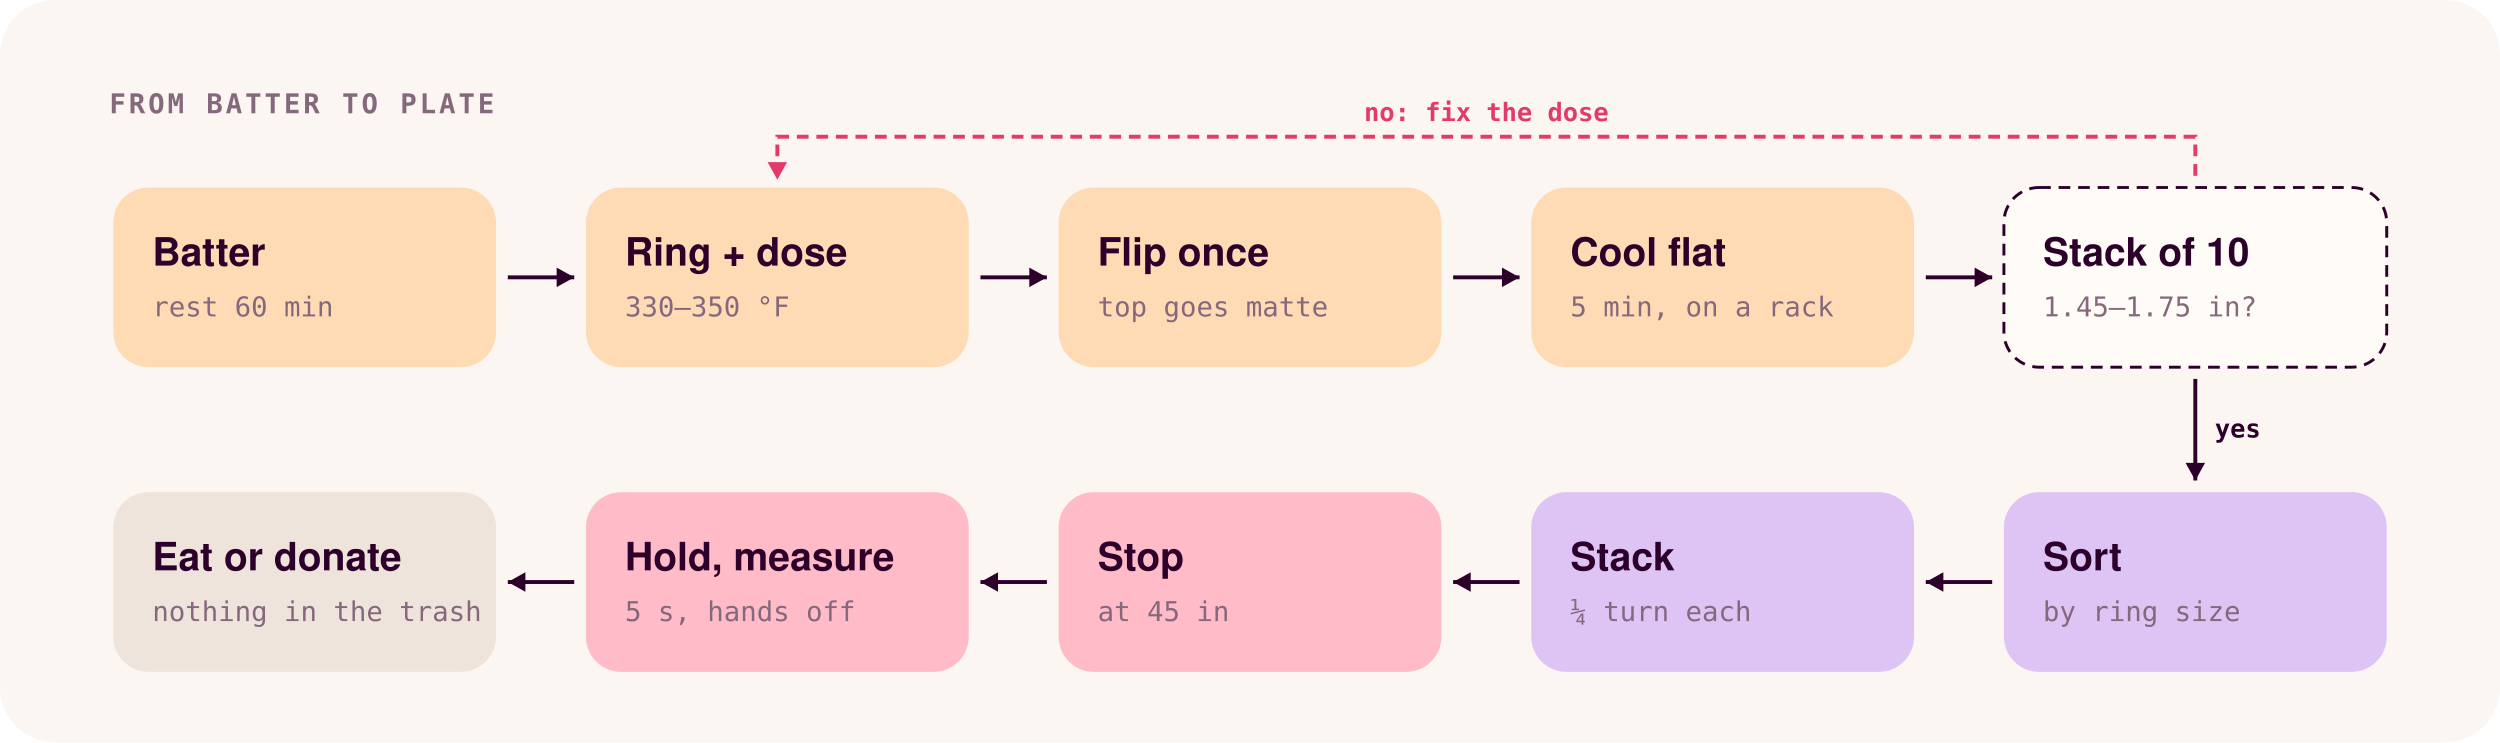
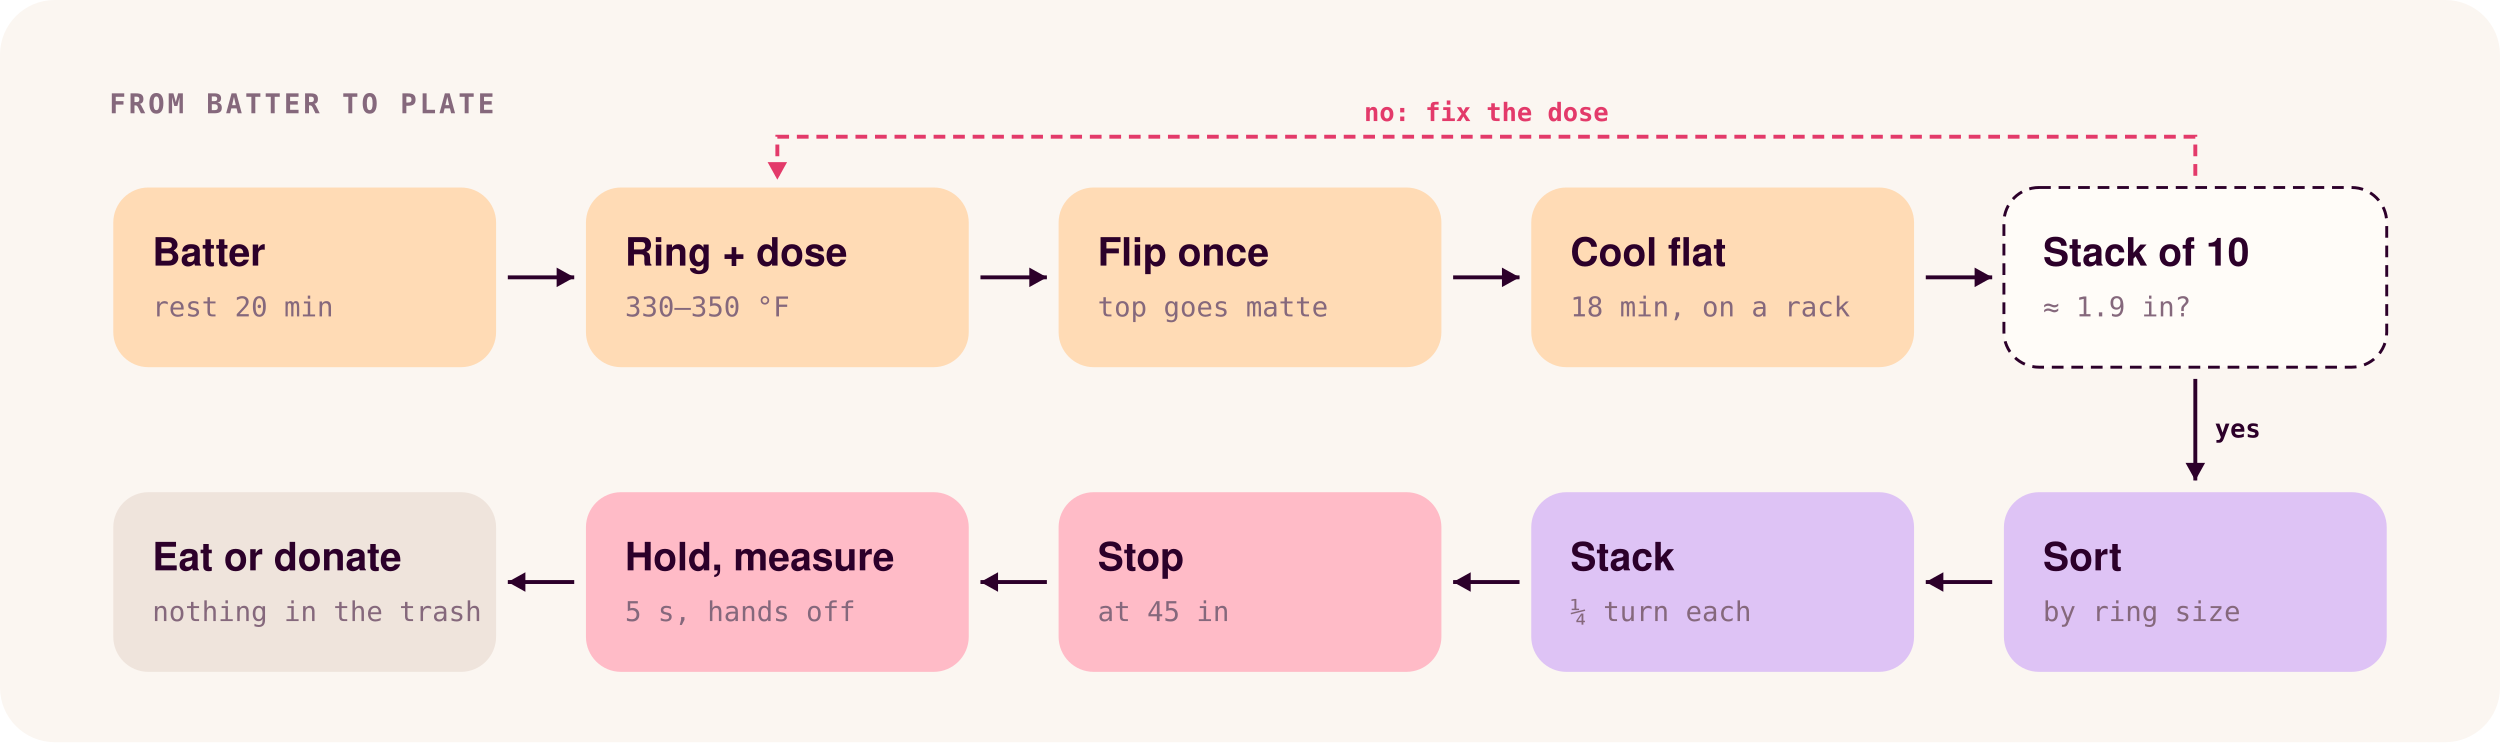
<svg xmlns="http://www.w3.org/2000/svg" width="1280" height="380" viewBox="0 0 1280 380" role="img" aria-label="From batter to plate: the process, step by step">
  <rect width="1280" height="380" rx="28" fill="#FBF6F1" />
  <text x="56" y="58" font-family="'Geist Mono', ui-monospace, 'SF Mono', Menlo, Consolas, monospace" font-size="14" font-weight="600" fill="#85687C" text-anchor="start" letter-spacing="1.5">FROM BATTER TO PLATE</text>
  <rect x="58" y="96" width="196" height="92" rx="18" fill="#FFDBB5" stroke="none" stroke-width="1.5" />
  <text x="78.0" y="136" font-family="Geist, 'Helvetica Neue', Helvetica, Arial, sans-serif" font-size="20" font-weight="700" fill="#2C002A" text-anchor="start">Batter</text>
-   <text x="78.0" y="162" font-family="'Geist Mono', ui-monospace, 'SF Mono', Menlo, Consolas, monospace" font-size="14" font-weight="500" fill="#85687C" text-anchor="start">rest 60 min</text>
+   <text x="78.0" y="162" font-family="'Geist Mono', ui-monospace, 'SF Mono', Menlo, Consolas, monospace" font-size="14" font-weight="500" fill="#85687C" text-anchor="start">rest 20 min</text>
  <rect x="300" y="96" width="196" height="92" rx="18" fill="#FFDBB5" stroke="none" stroke-width="1.5" />
  <text x="320.0" y="136" font-family="Geist, 'Helvetica Neue', Helvetica, Arial, sans-serif" font-size="20" font-weight="700" fill="#2C002A" text-anchor="start">Ring + dose</text>
  <text x="320.0" y="162" font-family="'Geist Mono', ui-monospace, 'SF Mono', Menlo, Consolas, monospace" font-size="14" font-weight="500" fill="#85687C" text-anchor="start">330–350 °F</text>
  <rect x="542" y="96" width="196" height="92" rx="18" fill="#FFDBB5" stroke="none" stroke-width="1.5" />
  <text x="562.0" y="136" font-family="Geist, 'Helvetica Neue', Helvetica, Arial, sans-serif" font-size="20" font-weight="700" fill="#2C002A" text-anchor="start">Flip once</text>
  <text x="562.0" y="162" font-family="'Geist Mono', ui-monospace, 'SF Mono', Menlo, Consolas, monospace" font-size="14" font-weight="500" fill="#85687C" text-anchor="start">top goes matte</text>
  <rect x="784" y="96" width="196" height="92" rx="18" fill="#FFDBB5" stroke="none" stroke-width="1.5" />
  <text x="804.0" y="136" font-family="Geist, 'Helvetica Neue', Helvetica, Arial, sans-serif" font-size="20" font-weight="700" fill="#2C002A" text-anchor="start">Cool flat</text>
-   <text x="804.0" y="162" font-family="'Geist Mono', ui-monospace, 'SF Mono', Menlo, Consolas, monospace" font-size="14" font-weight="500" fill="#85687C" text-anchor="start">5 min, on a rack</text>
+   <text x="804.0" y="162" font-family="'Geist Mono', ui-monospace, 'SF Mono', Menlo, Consolas, monospace" font-size="14" font-weight="500" fill="#85687C" text-anchor="start">18 min, on a rack</text>
  <rect x="1026" y="96" width="196" height="92" rx="18" fill="#FFFCF8" stroke="#2C002A" stroke-width="1.5" stroke-dasharray="6 4" />
  <text x="1046.0" y="136" font-family="Geist, 'Helvetica Neue', Helvetica, Arial, sans-serif" font-size="20" font-weight="700" fill="#2C002A" text-anchor="start">Stack of 10</text>
-   <text x="1046.0" y="162" font-family="'Geist Mono', ui-monospace, 'SF Mono', Menlo, Consolas, monospace" font-size="14" font-weight="500" fill="#85687C" text-anchor="start">1.45–1.75 in?</text>
+   <text x="1046.0" y="162" font-family="'Geist Mono', ui-monospace, 'SF Mono', Menlo, Consolas, monospace" font-size="14" font-weight="500" fill="#85687C" text-anchor="start">≈ 1.9 in?</text>
  <rect x="58" y="252" width="196" height="92" rx="18" fill="#EFE4DC" stroke="none" stroke-width="1.5" />
  <text x="78.0" y="292" font-family="Geist, 'Helvetica Neue', Helvetica, Arial, sans-serif" font-size="20" font-weight="700" fill="#2C002A" text-anchor="start">Eat or donate</text>
  <text x="78.0" y="318" font-family="'Geist Mono', ui-monospace, 'SF Mono', Menlo, Consolas, monospace" font-size="14" font-weight="500" fill="#85687C" text-anchor="start">nothing in the trash</text>
  <rect x="300" y="252" width="196" height="92" rx="18" fill="#FFBBC7" stroke="none" stroke-width="1.5" />
  <text x="320.0" y="292" font-family="Geist, 'Helvetica Neue', Helvetica, Arial, sans-serif" font-size="20" font-weight="700" fill="#2C002A" text-anchor="start">Hold, measure</text>
  <text x="320.0" y="318" font-family="'Geist Mono', ui-monospace, 'SF Mono', Menlo, Consolas, monospace" font-size="14" font-weight="500" fill="#85687C" text-anchor="start">5 s, hands off</text>
  <rect x="542" y="252" width="196" height="92" rx="18" fill="#FFBBC7" stroke="none" stroke-width="1.5" />
  <text x="562.0" y="292" font-family="Geist, 'Helvetica Neue', Helvetica, Arial, sans-serif" font-size="20" font-weight="700" fill="#2C002A" text-anchor="start">Stop</text>
  <text x="562.0" y="318" font-family="'Geist Mono', ui-monospace, 'SF Mono', Menlo, Consolas, monospace" font-size="14" font-weight="500" fill="#85687C" text-anchor="start">at 45 in</text>
  <rect x="784" y="252" width="196" height="92" rx="18" fill="#DEC3F5" stroke="none" stroke-width="1.5" />
  <text x="804.0" y="292" font-family="Geist, 'Helvetica Neue', Helvetica, Arial, sans-serif" font-size="20" font-weight="700" fill="#2C002A" text-anchor="start">Stack</text>
  <text x="804.0" y="318" font-family="'Geist Mono', ui-monospace, 'SF Mono', Menlo, Consolas, monospace" font-size="14" font-weight="500" fill="#85687C" text-anchor="start">¼ turn each</text>
  <rect x="1026" y="252" width="196" height="92" rx="18" fill="#DEC3F5" stroke="none" stroke-width="1.5" />
  <text x="1046.0" y="292" font-family="Geist, 'Helvetica Neue', Helvetica, Arial, sans-serif" font-size="20" font-weight="700" fill="#2C002A" text-anchor="start">Sort</text>
  <text x="1046.0" y="318" font-family="'Geist Mono', ui-monospace, 'SF Mono', Menlo, Consolas, monospace" font-size="14" font-weight="500" fill="#85687C" text-anchor="start">by ring size</text>
  <line x1="260" y1="142" x2="294" y2="142" stroke="#2C002A" stroke-width="2" />
  <path d="M294 142 l-9 -5 v10 z" fill="#2C002A" />
  <line x1="294" y1="298" x2="260" y2="298" stroke="#2C002A" stroke-width="2" />
  <path d="M260 298 l9 -5 v10 z" fill="#2C002A" />
  <line x1="502" y1="142" x2="536" y2="142" stroke="#2C002A" stroke-width="2" />
  <path d="M536 142 l-9 -5 v10 z" fill="#2C002A" />
  <line x1="536" y1="298" x2="502" y2="298" stroke="#2C002A" stroke-width="2" />
  <path d="M502 298 l9 -5 v10 z" fill="#2C002A" />
  <line x1="744" y1="142" x2="778" y2="142" stroke="#2C002A" stroke-width="2" />
  <path d="M778 142 l-9 -5 v10 z" fill="#2C002A" />
  <line x1="778" y1="298" x2="744" y2="298" stroke="#2C002A" stroke-width="2" />
  <path d="M744 298 l9 -5 v10 z" fill="#2C002A" />
  <line x1="986" y1="142" x2="1020" y2="142" stroke="#2C002A" stroke-width="2" />
  <path d="M1020 142 l-9 -5 v10 z" fill="#2C002A" />
  <line x1="1020" y1="298" x2="986" y2="298" stroke="#2C002A" stroke-width="2" />
  <path d="M986 298 l9 -5 v10 z" fill="#2C002A" />
  <line x1="1124" y1="194" x2="1124" y2="246" stroke="#2C002A" stroke-width="2" />
  <path d="M1124 246 l-5 -9 h10 z" fill="#2C002A" />
  <text x="1134.0" y="224" font-family="'Geist Mono', ui-monospace, 'SF Mono', Menlo, Consolas, monospace" font-size="13" font-weight="700" fill="#2C002A" text-anchor="start">yes</text>
  <path d="M1124 90 V70 H398 V90" fill="none" stroke="#E33A6A" stroke-width="2" stroke-dasharray="6 4" />
  <path d="M398 92 l-5 -9 h10 z" fill="#E33A6A" />
  <text x="761.0" y="62" font-family="'Geist Mono', ui-monospace, 'SF Mono', Menlo, Consolas, monospace" font-size="13" font-weight="700" fill="#E33A6A" text-anchor="middle">no: fix the dose</text>
</svg>
